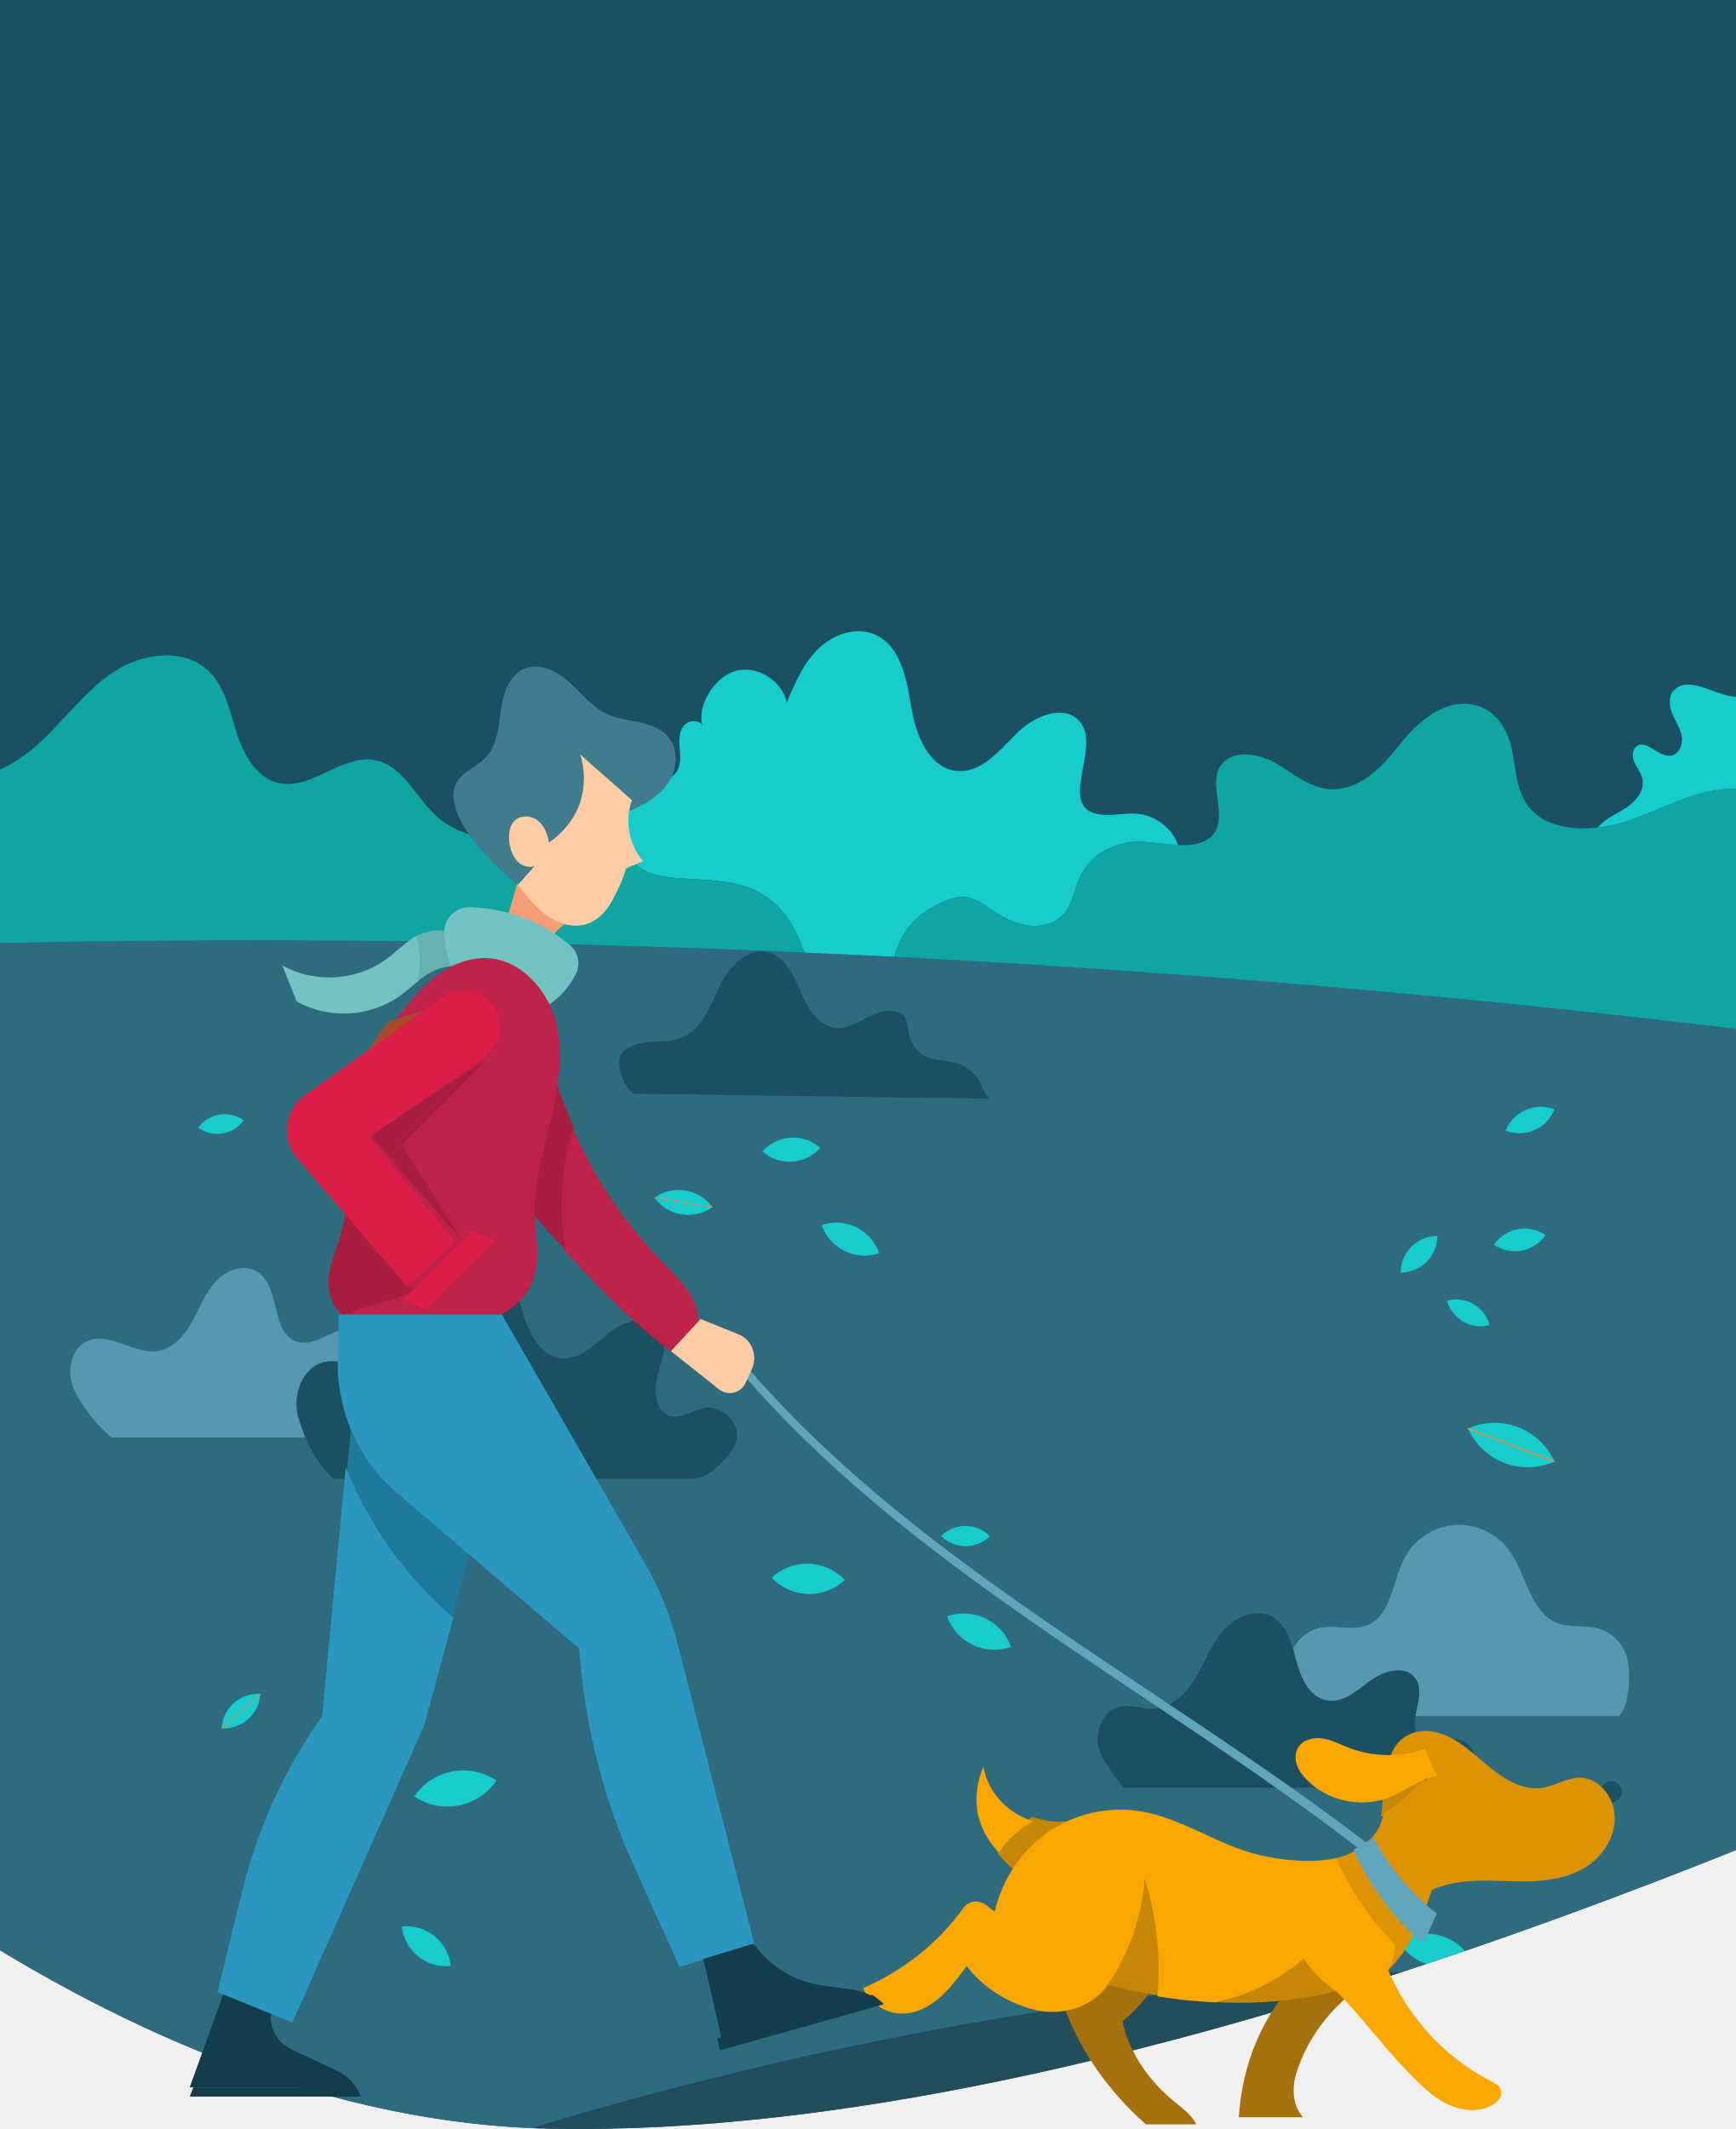
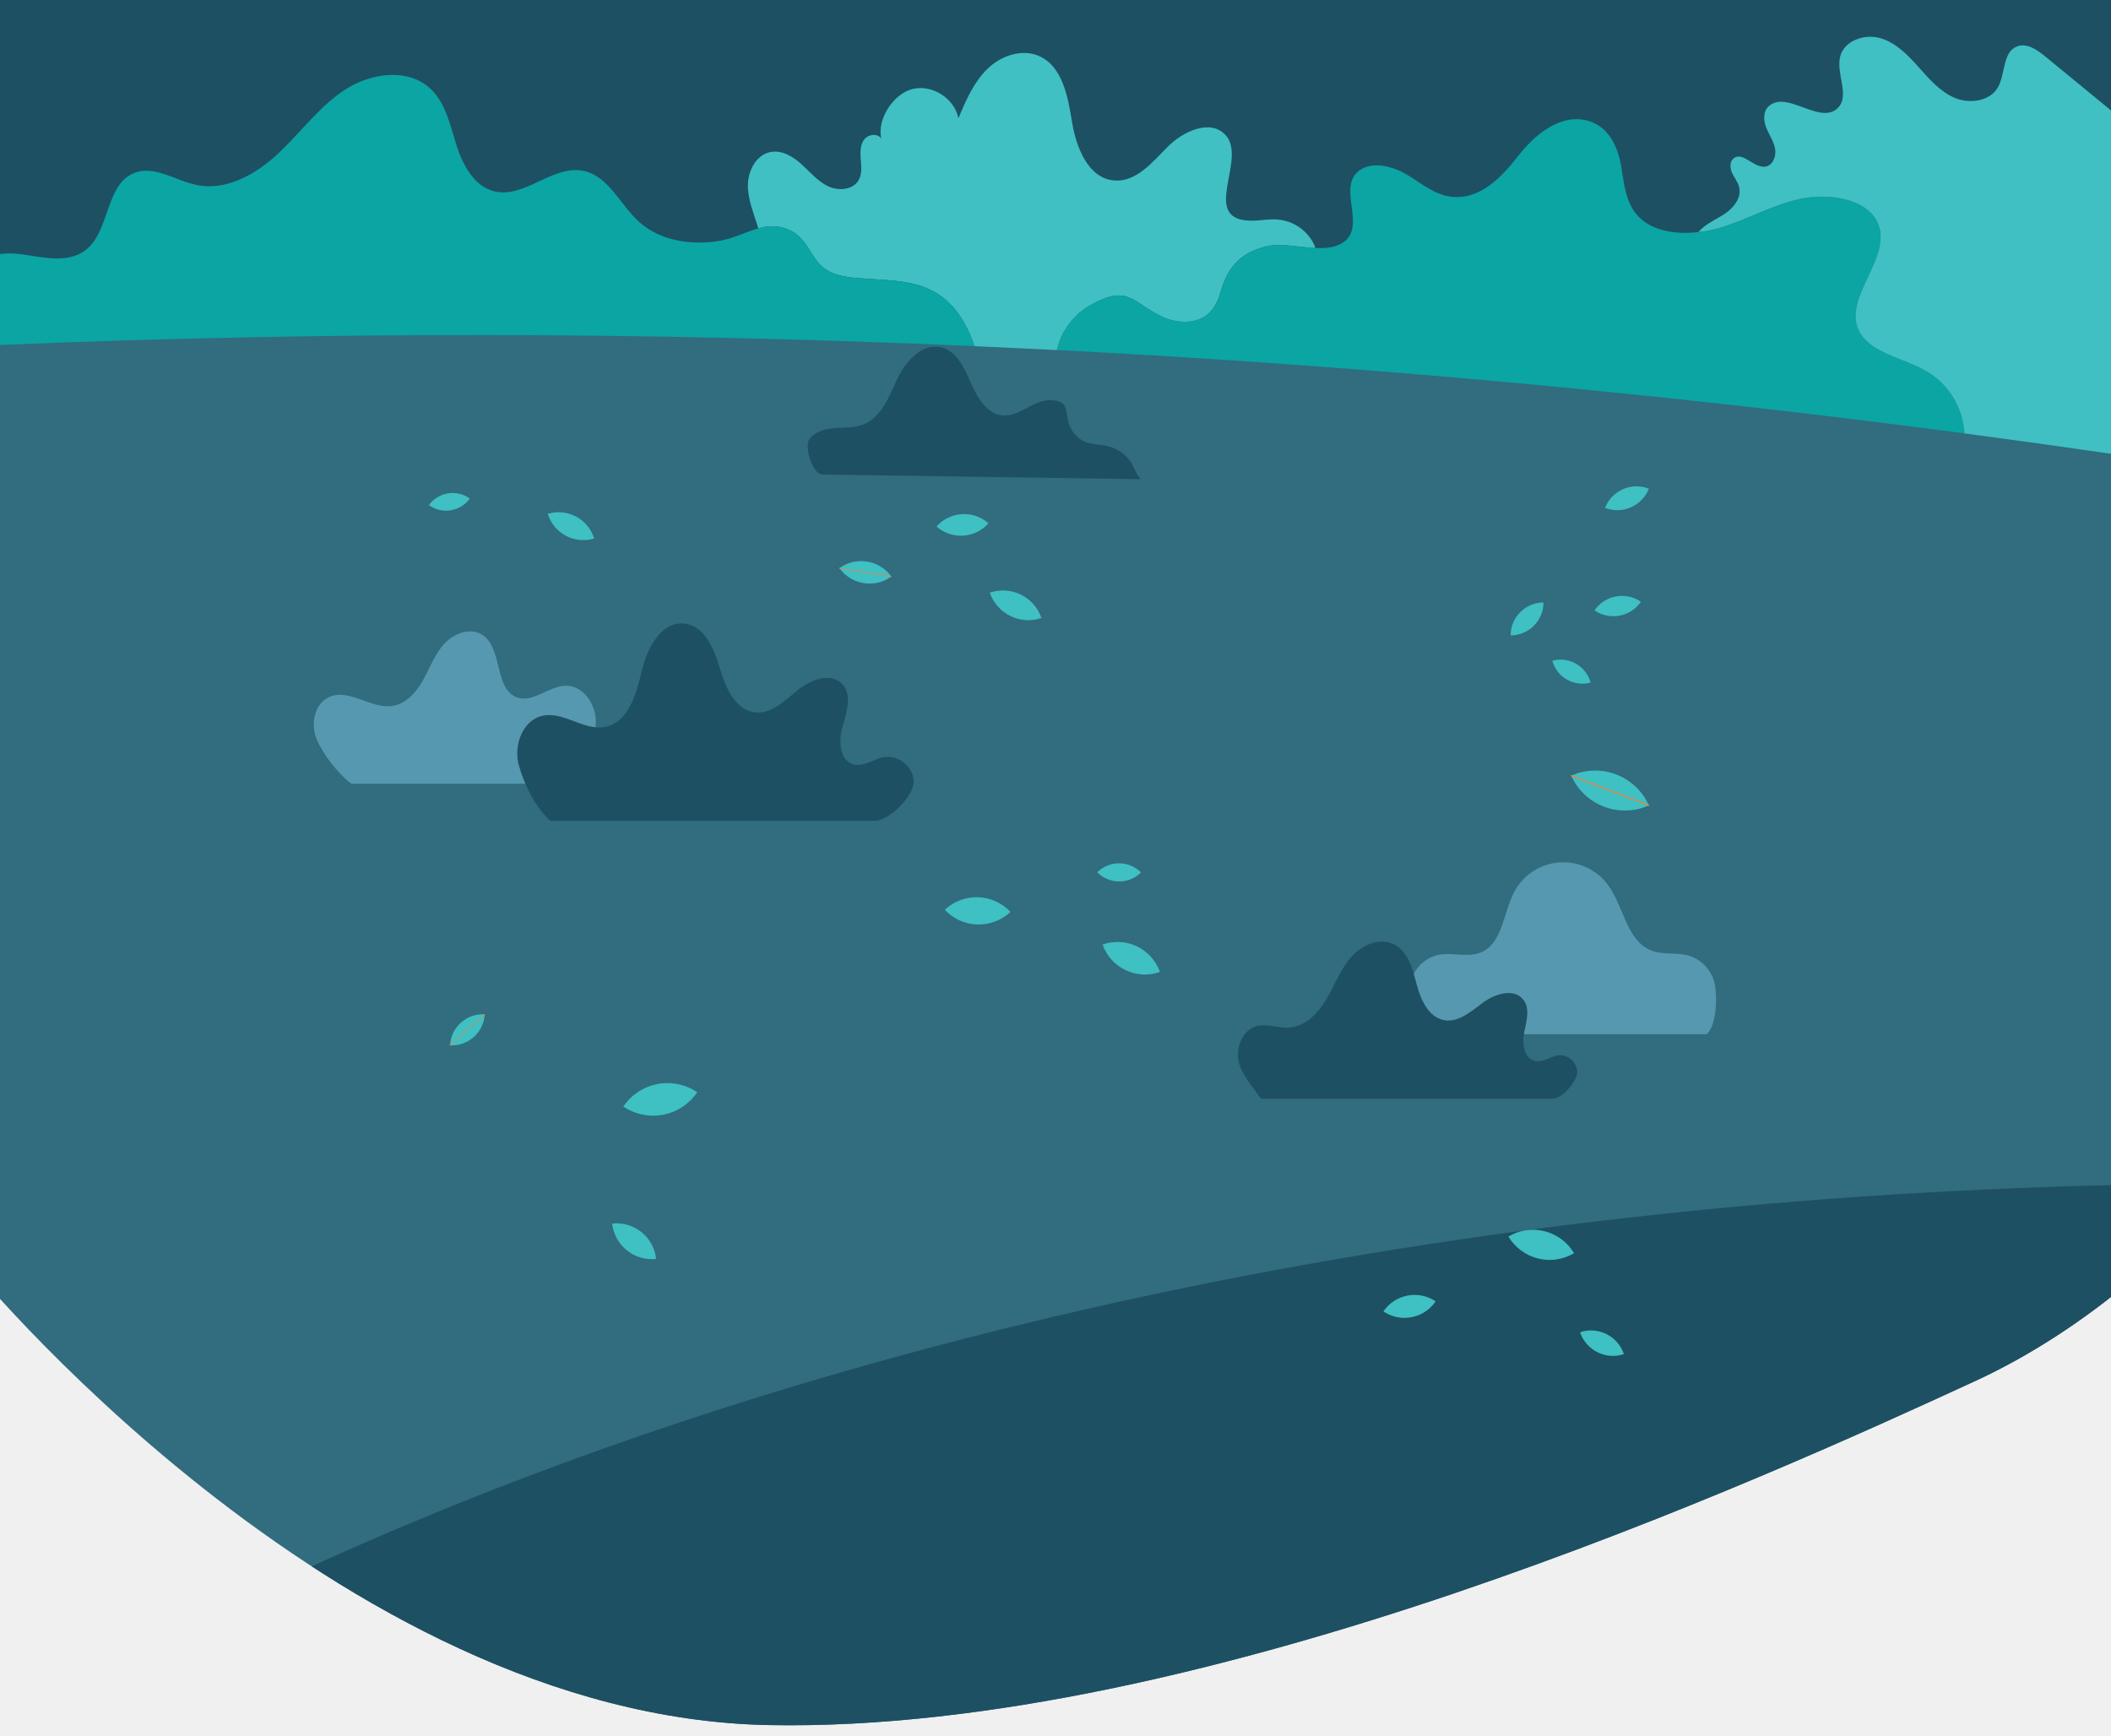
- <svg xmlns="http://www.w3.org/2000/svg" xmlns:xlink="http://www.w3.org/1999/xlink" width="375px" height="460px" viewBox="0 0 375 460" version="1.1">
+ <svg xmlns="http://www.w3.org/2000/svg" width="1000" height="822.06" viewBox="0 0 1000 822.06">
  <defs>
-     <path d="M2.067,526.265 C-2.584,516.976 2.067,477.118 2.067,393.901 C2.067,310.684 2.067,86.684 2.067,86.684 C2.067,86.684 169.508,40.93 281.136,10.742 C392.763,-19.446 544.878,17.951 600.692,73.684 C656.506,129.416 588.111,340.491 618.343,398.545 C648.576,456.6 632.297,533.231 571.832,561.097 C511.367,588.963 353.228,660.951 229.973,658.629 C106.718,656.307 2.067,526.265 2.067,526.265 Z" id="path-1" />
-     <polygon id="path-3" points="0 0.196 500 0.196 500 331.205 0 331.205" />
-     <polygon id="path-5" points="0.299 0.514 98 0.514 98 99.319 0.299 99.319" />
-     <polygon id="path-7" points="0 0.562 500 0.562 500 198 0 198" />
+     <clipPath id="a">
+       <path d="M-16.89,595.91C-24.67,580.37-267.82,430.12-267.82,291s68.27-619.91,68.27-619.91,462.64,113.3,649.3,62.83S1068.64-412.38,1162-319.19s-118.83,606.83-68.28,703.91-56.76,222.83-157.86,269.43S570.3,821.12,364.2,817.23-16.89,595.91-16.89,595.91Z" fill="none" clip-rule="evenodd" />
+     </clipPath>
+     <clipPath id="b">
+       <path d="M655.34,621.26a17.81,17.81,0,0,0,24.73-4.77,17.82,17.82,0,0,0-24.73,4.77" fill="none" clip-rule="evenodd" />
+     </clipPath>
+     <clipPath id="c">
+       <rect x="118.71" y="-283.89" width="739.41" height="950.39" fill="none" />
+     </clipPath>
+     <clipPath id="d">
+       <path d="M714.55,585.78h0a22.69,22.69,0,0,0,31.1,7.89,22.69,22.69,0,0,0-31.1-7.89" fill="none" clip-rule="evenodd" />
+     </clipPath>
+     <clipPath id="f">
+       <path d="M748.5,631.12a16.4,16.4,0,0,0,20.75,10.37,16.4,16.4,0,0,0-20.75-10.37" fill="none" clip-rule="evenodd" />
+     </clipPath>
+     <clipPath id="h">
+       <path d="M295.28,524.2h0a25.17,25.17,0,0,0,35-6.77,25.18,25.18,0,0,0-35,6.77" fill="none" clip-rule="evenodd" />
+     </clipPath>
+     <clipPath id="j">
+       <path d="M290,579.63h0a18.9,18.9,0,0,0,20.82,16.77A18.9,18.9,0,0,0,290,579.63" fill="none" clip-rule="evenodd" />
+     </clipPath>
+     <clipPath id="l">
+       <path d="M522.28,447.46h0a21.33,21.33,0,0,0,27.21,13,21.33,21.33,0,0,0-27.21-13" fill="none" clip-rule="evenodd" />
+     </clipPath>
+     <clipPath id="n">
+       <path d="M519.77,413.24h0a14.67,14.67,0,0,0,20.75.07,14.67,14.67,0,0,0-20.75-.07" fill="none" clip-rule="evenodd" />
+     </clipPath>
+     <clipPath id="p">
+       <path d="M447.55,431h0a22,22,0,0,0,31.14,1,22,22,0,0,0-31.14-1" fill="none" clip-rule="evenodd" />
+     </clipPath>
+     <clipPath id="r">
+       <path d="M397.62,269.14h0a17.65,17.65,0,0,0,24.63,4,17.65,17.65,0,0,0-24.63-4" fill="none" clip-rule="evenodd" />
+     </clipPath>
+     <clipPath id="t">
+       <path d="M422.41,273.18a.17.17,0,0,1-.19.14l-24.62-4a.16.16,0,0,1-.14-.19.17.17,0,0,1,.19-.14l24.62,4a.16.16,0,0,1,.14.2" fill="none" clip-rule="evenodd" />
+     </clipPath>
+     <clipPath id="v">
+       <path d="M443.62,249.43h0a17.43,17.43,0,0,0,24.62-1.54,17.45,17.45,0,0,0-24.62,1.54" fill="none" clip-rule="evenodd" />
+     </clipPath>
+     <clipPath id="x">
+       <path d="M468.88,280.76h0a19.29,19.29,0,0,0,24.47,12,19.29,19.29,0,0,0-24.47-12" fill="none" clip-rule="evenodd" />
+     </clipPath>
+     <clipPath id="z">
+       <path d="M715.6,301h0a15.57,15.57,0,0,0,15.57-15.57A15.57,15.57,0,0,0,715.6,301" fill="none" clip-rule="evenodd" />
+     </clipPath>
+     <clipPath id="ab">
+       <path d="M735.34,313a14.78,14.78,0,0,0,18.15,10.37A14.78,14.78,0,0,0,735.34,313" fill="none" clip-rule="evenodd" />
+     </clipPath>
+     <clipPath id="ad">
+       <path d="M755.31,289.15h0a15.83,15.83,0,0,0,22-4.08,15.83,15.83,0,0,0-22,4.08" fill="none" clip-rule="evenodd" />
+     </clipPath>
+     <clipPath id="af">
+       <path d="M760.33,240.58h0a16,16,0,0,0,20.75-9.08,16,16,0,0,0-20.75,9.08" fill="none" clip-rule="evenodd" />
+     </clipPath>
+     <clipPath id="ah">
+       <path d="M203.18,239.29h0a13.87,13.87,0,0,0,19.37-3.11,13.87,13.87,0,0,0-19.37,3.11" fill="none" clip-rule="evenodd" />
+     </clipPath>
+     <clipPath id="aj">
+       <path d="M259.47,243.42h0a17.62,17.62,0,0,0,22,11.68,17.64,17.64,0,0,0-22-11.68" fill="none" clip-rule="evenodd" />
+     </clipPath>
+     <clipPath id="al">
+       <path d="M213.17,495.22h0a15.61,15.61,0,0,0,16.45-14.72,15.61,15.61,0,0,0-16.45,14.72" fill="none" clip-rule="evenodd" />
+     </clipPath>
+     <clipPath id="an">
+       <path d="M229.73,480.4a.14.14,0,0,1,0,.21l-16.45,14.72a.15.15,0,1,1-.2-.22l16.45-14.72a.15.15,0,0,1,.21,0" fill="none" clip-rule="evenodd" />
+     </clipPath>
+     <clipPath id="ap">
+       <path d="M744.31,367.46h0a27.84,27.84,0,0,0,36.78,14.09,27.85,27.85,0,0,0-36.78-14.09" fill="none" clip-rule="evenodd" />
+     </clipPath>
+     <clipPath id="ar">
+       <path d="M781.34,381.65a.28.28,0,0,1-.35.15l-36.78-14.09a.27.27,0,0,1-.15-.35.27.27,0,0,1,.34-.15l36.78,14.09a.28.28,0,0,1,.16.35" fill="none" clip-rule="evenodd" />
+     </clipPath>
+     <clipPath id="at">
+       <path d="M267,371.28H166.42c-6.26-4.7-13.33-13.78-16.39-21s-1.08-17.16,6.13-20.18c9.48-4,19.76,5.95,29.89,4.29,6.51-1.06,11.29-6.67,14.49-12.44s5.49-12.17,9.94-17,12.06-7.79,17.72-4.39c10.25,6.15,5.65,26.24,17,29.9,7.62,2.45,14.85-5.51,22.85-5.61,9.1-.12,15.28,10.49,14.08,19.51s-9.27,20-15.16,26.94" fill="none" clip-rule="evenodd" />
+     </clipPath>
  </defs>
-   <g id="UI-Aplicativo" stroke="none" stroke-width="1" fill="none" fill-rule="evenodd">
-     <g id="Login">
-       <g id="Group-7" transform="translate(-110.6919, -198.6836)">
-         <mask id="mask-2" fill="white">
-           <use xlink:href="#path-1" />
-         </mask>
-         <use id="Stroke-1" fill="#1B5063" xlink:href="#path-1" />
-         <g id="Group-188" mask="url(#mask-2)">
-           <g transform="translate(53.69186, 330.6836)">
-             <g id="Group-18">
-               <g id="Group-3" transform="translate(0, 71)">
-                 <mask id="mask-4" fill="white">
-                   <use xlink:href="#path-3" />
-                 </mask>
-                 <g id="Clip-2" />
-                 <path d="M250.344,3.74 C243.844,3.406 237.343,3.103 230.84,2.816 C153.945,-0.58 76.903,-0.68 0,2.547 L0,47.811 L0,70.002 L0,193.054 L0,198.467 L0,331.205 C149.791,244.334 327.951,207.081 500,226.657 L500,223.277 L500,192.084 L500,175.152 L500,152.961 L500,28.319 C488.441,26.632 476.87,25.028 465.29,23.492 C393.944,14.031 322.219,7.437 250.344,3.74" id="Fill-1" fill="#2F6B7E" mask="url(#mask-4)" />
-               </g>
-               <path d="M187.443,46.548 C191.414,48.622 192.058,53.05 195.252,55.417 C198.22,57.616 202.665,57.66 206.268,57.901 C211.143,58.228 216.21,58.351 220.575,60.544 C225.858,63.197 228.939,68.131 230.84,73.816 C237.342,74.103 243.844,74.406 250.344,74.74 C251.263,70.426 254.153,66.379 258.586,63.944 C267.22,59.202 268.065,63.317 275.03,66.723 C278.176,68.262 282.465,68.625 285.361,66.78 C287.586,65.363 288.544,62.997 289.203,60.743 C290.733,55.513 293.514,51.651 300.088,50.151 C303.453,49.383 307.707,50.397 311.574,50.577 C311.357,49.953 311.099,49.373 310.803,48.877 C309.11,46.036 306,44.09 302.704,43.809 C300.508,43.622 298.309,44.131 296.106,44.08 C284.126,43.802 295.591,29.412 290.223,23.736 C286.654,19.964 280.258,22.867 276.602,26.555 C272.947,30.243 269.07,35 263.895,34.576 C257.785,34.076 254.92,26.84 253.928,20.79 C252.937,14.74 251.677,7.522 246.053,5.082 C241.928,3.292 236.95,5.099 233.753,8.261 C230.556,11.423 228.75,15.692 227.022,19.843 C226.09,15.183 220.919,11.836 216.286,12.893 C211.652,13.951 207.599,20.191 208.782,24.794 C208.052,23.322 205.651,23.602 204.676,24.924 C203.702,26.246 203.754,28.039 203.894,29.676 C204.034,31.313 204.197,33.07 203.381,34.495 C202.027,36.859 198.557,37.124 196.103,35.944 C193.648,34.764 191.864,32.575 189.847,30.744 C187.83,28.913 185.206,27.331 182.528,27.828 C179.082,28.468 177.103,32.355 177.141,35.86 C177.179,39.326 178.625,42.593 179.594,45.923 C182.087,45.233 184.625,45.076 187.443,46.548" id="Fill-4" fill="#16CDCB" />
-               <path d="M289.203,60.743 C288.544,62.997 287.586,65.363 285.361,66.78 C282.466,68.625 278.177,68.262 275.03,66.723 C268.066,63.317 267.221,59.202 258.586,63.944 C254.153,66.379 251.264,70.426 250.344,74.74 C322.22,78.438 393.944,85.031 465.29,94.493 C464.997,88.445 461.597,82.475 455.348,79.232 C450.265,76.593 443.548,75.323 440.746,70.942 C435.467,62.688 449.167,52.491 444.431,44.016 C441.557,38.874 433.155,37.514 426.509,38.933 C419.862,40.353 414.097,43.749 407.649,45.693 C405.954,46.205 404.138,46.585 402.3,46.796 C397.147,47.39 391.817,46.63 388.467,43.503 C384.942,40.213 384.718,35.432 383.981,31.084 C383.242,26.736 381.132,21.833 376.087,20.432 C369.477,18.597 363.358,23.93 359.583,28.768 C355.809,33.606 350.621,39.277 343.723,38.427 C339.673,37.928 336.638,35.248 333.336,33.25 C330.034,31.253 325.162,29.943 322.06,32.146 C316.472,36.115 323.832,45.402 318.124,49.252 C316.314,50.473 314.021,50.691 311.574,50.577 C307.707,50.397 303.453,49.383 300.088,50.151 C293.515,51.651 290.734,55.513 289.203,60.743 Z" id="Fill-8" fill="#0FA5A3" />
-               <g id="Group-12" transform="translate(402, 0)">
-                 <mask id="mask-6" fill="white">
-                   <use xlink:href="#path-5" />
-                 </mask>
-                 <g id="Clip-11" />
-                 <path d="M75.73,2.833 C72.243,4.197 73.059,9.432 71.135,12.645 C69.169,15.922 64.409,16.494 60.903,14.973 C57.397,13.451 54.827,10.414 52.282,7.561 C49.739,4.707 46.904,1.825 43.218,0.808 C39.535,-0.207 34.849,1.442 33.87,5.136 C32.773,9.264 36.318,14.556 33.2,17.474 C28.997,21.41 21.195,13.089 16.941,16.971 C15.576,18.152 15.669,20.326 16.328,22.006 C16.986,23.686 18.087,25.206 18.428,26.979 C18.77,28.75 17.951,30.974 16.169,31.27 C13.46,31.721 10.774,27.587 8.627,29.302 C7.633,30.098 7.742,31.666 8.273,32.822 C8.805,33.978 9.665,34.999 9.944,36.24 C10.479,38.603 8.741,40.907 6.755,42.3 C4.771,43.691 2.425,44.596 0.719,46.318 C0.572,46.467 0.432,46.629 0.299,46.795 C2.138,46.584 3.954,46.206 5.649,45.694 C12.097,43.748 17.863,40.352 24.509,38.934 C31.155,37.514 39.556,38.873 42.431,44.017 C47.167,52.492 33.467,62.688 38.746,70.942 C41.547,75.323 48.264,76.594 53.347,79.231 C59.596,82.475 62.998,88.445 63.291,94.493 C74.871,96.028 86.442,97.632 98.001,99.319 L98.001,17.977 C92.79,13.704 87.579,9.431 82.368,5.159 C80.46,3.595 78.025,1.935 75.73,2.833" id="Fill-10" fill="#16CDCB" mask="url(#mask-6)" />
-               </g>
-               <path d="M230.84,73.816 C228.939,68.131 225.858,63.197 220.575,60.544 C216.21,58.351 211.143,58.228 206.268,57.901 C202.665,57.66 198.22,57.616 195.252,55.417 C192.058,53.05 191.414,48.622 187.443,46.548 C184.625,45.076 182.087,45.233 179.594,45.923 C176.719,46.719 173.903,48.228 170.788,48.803 C163.978,50.062 156.371,48.965 151.265,44.287 C146.801,40.196 144.065,33.444 138.126,32.262 C130.967,30.838 124.337,38.8 117.22,37.179 C112.356,36.071 109.598,30.956 108.102,26.197 C106.606,21.439 105.554,16.179 101.886,12.797 C96.569,7.896 87.817,9.127 81.75,13.064 C75.683,17.002 71.337,23.033 66.084,28.004 C60.83,32.975 53.769,37.09 46.678,35.662 C41.62,34.643 36.6,30.901 31.801,32.797 C24.841,35.548 26.118,46.813 20.068,51.219 C15.849,54.292 10.037,52.746 4.867,52.03 C3.319,51.816 1.632,51.798 0,52.008 L0,73.547 C76.903,70.32 153.944,70.42 230.84,73.816" id="Fill-13" fill="#0FA5A3" />
-               <g id="Group-17" transform="translate(0, 292)">
-                 <mask id="mask-8" fill="white">
-                   <use xlink:href="#path-7" />
-                 </mask>
-                 <g id="Clip-16" />
-                 <path d="M0,110.205 L0,198 L500,198 L500,5.657 C327.951,-13.919 149.791,23.334 0,110.205" id="Fill-15" fill="#224E5C" mask="url(#mask-8)" />
-               </g>
-             </g>
-             <g id="Group-187" transform="translate(8, 73)">
-               <path d="M321.159,232.371 C325.29,235.166 330.903,234.083 333.698,229.952 C329.567,227.157 323.954,228.24 321.159,232.371" id="Fill-37" fill="#16CDCB" />
-               <path d="M351.187,214.378 L351.187,214.378 C354.438,219.838 361.5,221.627 366.961,218.375 C363.707,212.915 356.646,211.126 351.187,214.378" id="Fill-41" fill="#16CDCB" />
-               <path d="M368.404,237.369 C369.857,241.728 374.569,244.084 378.928,242.631 C377.475,238.271 372.763,235.916 368.404,237.369" id="Fill-45" fill="#16CDCB" />
-               <path d="M138.55,183.144 L138.55,183.144 C144.394,187.094 152.334,185.559 156.283,179.714 C150.439,175.764 142.5,177.299 138.55,183.144" id="Fill-49" fill="#16CDCB" />
-               <path d="M135.847,211.255 L135.847,211.255 C136.413,216.521 141.141,220.329 146.407,219.763 C145.84,214.497 141.112,210.689 135.847,211.255" id="Fill-53" fill="#16CDCB" />
-               <path d="M253.674,144.224 L253.674,144.224 C255.659,149.859 261.837,152.818 267.473,150.832 C265.487,145.197 259.31,142.238 253.674,144.224" id="Fill-101" fill="#16CDCB" />
-               <path d="M252.403,126.869 L252.403,126.869 C255.299,129.786 260.01,129.803 262.927,126.908 C260.032,123.991 255.32,123.973 252.403,126.869" id="Fill-105" fill="#16CDCB" />
-               <path d="M215.776,135.889 L215.776,135.889 C220.004,140.383 227.074,140.599 231.569,136.371 C227.341,131.877 220.271,131.661 215.776,135.889" id="Fill-109" fill="#16CDCB" />
-               <path d="M190.455,53.788 L190.455,53.788 C193.341,57.799 198.933,58.709 202.943,55.823 C200.056,51.812 194.465,50.901 190.455,53.788" id="Fill-113" fill="#16CDCB" />
-               <path d="M203.027,55.836 C203.019,55.882 202.975,55.914 202.929,55.906 L190.441,53.872 C190.394,53.864 190.363,53.82 190.37,53.773 C190.378,53.727 190.422,53.695 190.468,53.703 L202.956,55.738 C203.003,55.745 203.034,55.789 203.027,55.836" id="Fill-115" fill="#FF7F35" />
-               <path d="M213.78,43.795 L213.78,43.795 C217.445,47.028 223.037,46.678 226.27,43.012 C222.605,39.779 217.013,40.129 213.78,43.795" id="Fill-117" fill="#16CDCB" />
-               <path d="M226.593,59.683 L226.593,59.683 C228.334,64.795 233.889,67.527 239.001,65.787 C237.26,60.675 231.705,57.942 226.593,59.683" id="Fill-121" fill="#16CDCB" />
-               <path d="M351.72,69.947 L351.72,69.947 C356.079,69.947 359.614,66.413 359.614,62.053 C355.254,62.053 351.72,65.588 351.72,69.947" id="Fill-125" fill="#16CDCB" />
-               <path d="M361.728,76.036 C362.818,80.032 366.942,82.388 370.938,81.298 C369.848,77.302 365.724,74.946 361.728,76.036" id="Fill-129" fill="#16CDCB" />
-               <path d="M371.856,63.938 L371.856,63.938 C375.511,66.45 380.51,65.522 383.021,61.867 C379.366,59.355 374.368,60.283 371.856,63.938" id="Fill-133" fill="#16CDCB" />
-               <path d="M374.404,39.302 L374.404,39.302 C378.582,40.937 383.294,38.875 384.928,34.698 C380.751,33.063 376.039,35.124 374.404,39.302" id="Fill-137" fill="#16CDCB" />
-               <path d="M91.839,38.65 L91.839,38.65 C94.988,40.927 99.387,40.221 101.664,37.072 C98.515,34.795 94.116,35.501 91.839,38.65" id="Fill-145" fill="#16CDCB" />
-               <path d="M120.388,40.746 L120.388,40.746 C121.84,45.469 126.845,48.122 131.568,46.67 C130.117,41.947 125.112,39.295 120.388,40.746" id="Fill-149" fill="#16CDCB" />
-               <path d="M96.906,168.448 L96.906,168.448 C101.272,168.691 105.009,165.349 105.252,160.983 C100.885,160.74 97.149,164.082 96.906,168.448" id="Fill-169" fill="#16CDCB" />
-               <path d="M105.308,160.933 C105.336,160.964 105.333,161.012 105.302,161.039 L96.956,168.505 C96.926,168.534 96.878,168.531 96.85,168.499 C96.822,168.468 96.825,168.42 96.856,168.393 L105.201,160.927 C105.232,160.899 105.28,160.902 105.308,160.933" id="Fill-171" fill="#FF7F35" />
-               <path d="M366.277,103.652 L366.277,103.652 C369.455,110.777 377.807,113.978 384.932,110.8 C381.755,103.674 373.402,100.475 366.277,103.652" id="Fill-173" fill="#16CDCB" />
-               <path d="M385.059,110.848 C385.032,110.918 384.955,110.952 384.884,110.926 L366.23,103.778 C366.161,103.751 366.125,103.674 366.152,103.604 C366.179,103.535 366.256,103.5 366.327,103.526 L384.981,110.674 C385.05,110.701 385.085,110.779 385.059,110.848" id="Fill-175" fill="#FF7F35" />
-               <path d="M398.847,165.77 L333.02,165.77 C329.231,164.952 327.454,158.829 327.495,154.952 C327.536,151.076 330.569,147.438 334.375,146.7 C337.717,146.052 341.345,147.416 344.501,146.142 C349.845,143.983 349.886,136.55 352.615,131.475 C354.714,127.567 358.877,124.849 363.299,124.498 C367.72,124.145 372.261,126.171 374.951,129.697 C378.963,134.953 379.529,143.494 385.746,145.744 C388.455,146.724 391.504,146.094 394.288,146.828 C397.392,147.648 399.949,150.268 400.692,153.391 C401.435,156.512 401.248,163.642 398.847,165.77" id="Fill-177" fill="#5698AF" />
-               <path d="M361.894,181.26 L291.717,181.26 C289.886,178.557 286.692,175.032 286.281,171.794 C285.869,168.557 287.436,164.815 290.563,163.879 C293.089,163.124 295.781,164.343 298.413,164.193 C302.302,163.97 305.403,160.82 307.399,157.473 C309.396,154.128 310.737,150.354 313.272,147.395 C315.807,144.436 320.13,142.452 323.632,144.16 C327.074,145.84 328.165,150.104 329.142,153.806 C330.12,157.509 331.995,161.732 335.765,162.4 C339.266,163.02 342.311,160.223 345.177,158.12 C348.043,156.016 352.573,154.675 354.764,157.475 C356.449,159.627 355.511,162.707 354.966,165.385 C354.421,168.063 354.98,171.693 357.662,172.218 C359.616,172.601 361.414,170.985 363.398,170.827 C365.602,170.654 367.732,172.641 367.709,174.852 C367.688,177.063 364.105,181.26 361.894,181.26" id="Fill-179" fill="#1B5063" />
-               <path d="M124.207,105.589 L73.198,105.589 C70.025,103.208 66.436,98.599 64.886,94.949 C63.336,91.298 64.338,86.246 67.996,84.715 C72.8,82.705 78.013,87.734 83.153,86.893 C86.454,86.354 88.882,83.507 90.502,80.581 C92.124,77.655 93.287,74.412 95.541,71.942 C97.797,69.471 101.659,67.991 104.528,69.712 C109.728,72.83 107.397,83.022 113.169,84.879 C117.031,86.121 120.701,82.084 124.755,82.032 C129.373,81.973 132.507,87.351 131.898,91.927 C131.288,96.505 127.198,102.07 124.207,105.589" id="Fill-181" fill="#5698AF" />
-               <path d="M199,114.5 L121,114.5 C117.375,111.12 114.784,105.941 113.444,101.169 C112.104,96.398 114.362,90.253 119.215,89.245 C124.244,88.201 129.121,92.909 134.166,91.946 C139.711,90.887 141.666,84.14 142.942,78.64 C144.218,73.141 147.583,66.522 153.197,67.116 C158.02,67.626 160.358,73.146 161.724,77.799 C163.088,82.452 165.44,87.97 170.265,88.464 C174.201,88.867 177.402,85.604 180.465,83.097 C183.527,80.591 188.396,78.774 191.125,81.641 C193.578,84.22 192.25,88.375 191.237,91.788 C190.224,95.2 190.43,100.032 193.868,100.953 C196.346,101.616 198.713,99.626 201.246,99.216 C204.643,98.666 208.182,101.561 208.316,105 C208.451,108.438 202.441,114.5 199,114.5" id="Fill-183" fill="#1B5063" />
-               <path d="M262.839,32.421 C237.338,32.048 211.836,31.674 186.334,31.301 C184.04,31.268 181.89,24.551 183.283,22.729 C184.675,20.906 187.146,20.309 189.434,20.144 C191.722,19.98 194.094,20.112 196.226,19.264 C200.543,17.547 202.368,12.594 204.36,8.397 C206.354,4.2 210.152,-0.25 214.701,0.696 C218.524,1.491 220.489,5.625 222.022,9.215 C223.554,12.806 225.92,16.858 229.815,17.115 C233.679,17.369 236.828,13.63 240.697,13.449 C241.853,13.395 243.768,13.591 244.46,14.615 C245.235,15.762 245.144,18.126 245.738,19.487 C246.413,21.031 247.493,22.457 248.993,23.223 C250.823,24.157 253.002,24.004 254.999,24.488 C256.821,24.931 258.482,25.955 259.746,27.333 C261.167,28.879 261.484,30.931 262.839,32.421" id="Fill-185" fill="#1B5063" />
-             </g>
-           </g>
-         </g>
-         <g id="Group-74" transform="translate(306.6919, 500.1836) scale(-1, 1) translate(-306.6919, -500.1836) translate(151.6919, 342.6836)">
-           <path d="M54.926,254.727 C100.813,219.472 153.929,193.458 190.719,150 L192,151.103 C155.153,194.628 103.242,220.135 57.21,255.5 C56.823,255.076 56.061,254.818 54.926,254.727 Z" id="Fill-4" fill="#61A5BD" />
-           <g id="Group-6" transform="translate(0, 230)">
-             <g id="Group-5" transform="translate(0.5, 0)">
-               <path d="M127.364,18.545 C124.874,19.483 122.176,19.819 119.551,19.463 C122.929,23.096 126.73,27.276 130.105,30.909 C131.915,29.704 133.502,28.162 134.879,26.441 C133.031,23.219 130.433,20.48 127.364,18.545" id="Fill-6" fill="#C68606" />
-               <path d="M137.966,7.727 C137.316,11.547 134.963,15.108 131.549,17.433 C130.234,18.327 128.763,19.033 127.215,19.536 C130.256,21.187 132.829,23.523 134.662,26.273 C136.353,24.449 137.708,22.371 138.537,20.112 C140.035,16.025 139.667,11.744 137.966,7.727" id="Fill-8" fill="#FAA700" />
-               <path d="M68.908,52.545 C77.592,60.638 82.094,72.08 82.766,83.455 L68.87,83.455 C71.216,80.981 71.321,77.026 70.327,73.871 C68.035,66.606 63.193,60.043 56.71,55.409 C60.193,53.634 64.936,52.771 68.908,52.545" id="Fill-10" fill="#A4710B" />
-               <path d="M100.415,54.122 C102.419,57.407 104.974,60.333 107.93,62.731 C106.492,69.415 102.247,75.484 97.081,79.786 C95.198,81.355 93.056,82.775 91.963,85 L102.838,85 C110.993,77.843 117.651,68.479 121.084,58.021 C115.875,52.514 107.258,51.058 100.415,54.122" id="Fill-12" fill="#A4710B" />
-               <path d="M4.598,13.136 C4.598,14.414 3.568,15.455 2.299,15.455 C1.03,15.455 0,14.414 0,13.136 C0,11.857 1.03,10.818 2.299,10.818 C3.568,10.818 4.598,11.857 4.598,13.136" id="Fill-14" fill="#1B5063" />
-               <path d="M99.917,57.182 C103.999,56.532 108.019,55.703 111.888,54.625 C106.785,47.668 103.68,39.364 102.925,30.909 C100.113,39.408 99.058,48.324 99.917,57.182" id="Fill-16" fill="#C68606" />
-               <path d="M61.308,56.082 C69.62,58.241 78.523,59.054 87.364,58.61 C80.447,56.871 73.866,53.169 68.462,47.909 C66.744,51.158 64.059,53.997 61.308,56.082" id="Fill-18" fill="#C68606" />
-               <path d="M49.819,17.384 C50.549,17.839 51.335,18.186 52.112,18.545 C51.525,15.572 51.629,12.309 51.317,9.273 L41.383,10.671 C45.316,12.932 46.811,15.512 49.819,17.384" id="Fill-20" fill="#C68606" />
-               <path d="M62.841,27.736 C58.705,26.883 55.065,24.987 52.861,21.51 C52.101,20.31 51.67,18.954 51.398,17.525 C50.723,17.199 50.046,16.887 49.415,16.474 C46.813,14.776 45.52,12.432 42.118,10.381 L50.708,9.115 C50.413,6.111 49.677,3.362 47.201,1.507 C45.261,0.053 42.749,-0.286 40.425,0.222 C35.345,1.33 31.845,5.258 27.886,8.374 C24.784,10.818 21.036,12.861 17.208,12.288 C14.383,11.859 11.797,10.036 8.946,10.093 C5.039,10.164 1.791,14.097 1.549,18.229 C1.313,22.361 3.617,26.34 6.812,28.725 C10.006,31.11 13.965,32.091 17.865,32.381 C21.762,32.672 25.677,32.333 29.582,32.338 C33.492,32.346 37.479,32.721 41.069,34.356 C43.055,40.745 46.449,48.683 51.655,52.545 C50.667,50.867 50.208,48.819 50.182,46.838 C55.375,41.563 59.734,34.739 62.841,27.736" id="Fill-22" fill="#DC9403" />
-               <path d="M142.375,38.33 C141.221,36.715 139,36.379 137.434,37.576 C136.782,38.073 136.138,38.565 135.518,39.03 C133.959,32.095 129.744,25.82 123.971,21.842 C118.197,17.862 110.927,16.223 104.052,17.346 C95.002,18.826 87.178,24.76 78.238,26.827 C73.263,27.979 67.112,28.577 61.778,27.514 C58.647,34.328 54.254,40.968 49.024,46.1 C49.047,48.027 49.51,50.02 50.505,51.654 C46.146,61.967 38.144,70.626 28.319,75.653 C27.429,76.107 26.436,76.633 26.139,77.601 C25.736,78.922 26.871,80.225 28.065,80.878 C31.134,82.549 34.987,82.036 38.087,80.434 C41.19,78.83 43.7,76.269 46.154,73.75 C51.485,68.279 56.165,61.874 61.496,56.406 C64.265,54.556 66.967,52.037 68.697,49.153 C74.134,53.821 80.761,57.106 87.721,58.647 C91.977,58.46 96.218,58.037 100.37,57.326 C99.599,48.791 100.546,40.198 103.069,32.01 C103.747,40.156 106.534,48.159 111.113,54.862 C114.425,59.773 121.034,61.623 126.724,60.291 C132.412,58.959 138.021,55.502 141.594,50.784 C144.381,54.611 147.269,58.536 151.817,60.352 C154.296,61.343 157.151,61.341 159.537,60.135 C161.497,59.147 163.023,57.595 164,55.576 C155.486,51.894 147.815,45.958 142.375,38.33" id="Fill-24" fill="#FAA700" />
-               <path d="M42.425,3.848 C47.755,5.746 53.781,5.657 59.053,3.604 C60.911,2.88 62.705,1.912 64.681,1.619 C66.652,1.326 68.936,1.889 69.96,3.591 C70.614,4.679 70.64,6.062 70.245,7.267 C69.85,8.47 69.069,9.517 68.194,10.437 C63.806,15.048 56.55,16.706 50.573,14.464 C46.888,13.081 43.716,10.381 39.85,9.634 C40.831,8.001 41.978,5.703 42.425,3.848" id="Fill-28" fill="#FAA700" />
-             </g>
-             <path d="M43.42,46 C49.576,40.73 54.926,33.775 58.5,25.724 C57.127,24.819 55.575,23.908 54.202,23 C50.677,29.592 45.967,35.242 40.5,39.445 C41.356,41.503 42.565,43.942 43.42,46" id="Fill-26" fill="#61A5BD" />
-           </g>
-           <path d="M302.425,286 L292.177,289.833 C293.262,293.376 291.511,297.143 288.015,298.791 L278.075,303.477 C276.38,304.277 274.983,305.507 274,307 L310,307 L302.425,286 Z" id="Fill-30" fill="#133D4C" />
-           <path d="M274.049,307 C273.612,307.622 273.25,308.289 273,309 L310,309 L309.228,307 L274.049,307 Z" id="Fill-32" fill="#133D4C" />
-           <path d="M276,173.78 L274.441,157 L246,178.103 L253.421,206 C263.309,197.396 271.137,186.226 276,173.78" id="Fill-34" fill="#1E799A" />
-           <path d="M276.281,173 C271.267,185.562 263.195,196.837 253,205.522 L259.314,228.757 L287.802,293 L304,286.432 L298.762,265.009 C295.395,251.246 289.496,238.265 281.377,226.758 L276.281,173 Z" id="Fill-36" fill="#2997BF" />
-           <path d="M224,53.123 C229.323,54.557 233.66,59.376 234.682,65 C237.338,63.665 240.345,61.495 243,60.16 L239.265,47 L224,53.123 Z" id="Fill-38" fill="#F49E76" />
-           <path d="M216.874,31.912 C213.293,30.639 209.652,29.011 207.244,26.032 C204.833,23.054 204.066,18.384 206.441,15.377 C207.972,13.44 210.442,12.556 212.831,12.042 C215.222,11.53 217.705,11.283 219.92,10.236 C223.134,8.714 225.377,5.71 228.033,3.325 C230.693,0.941 234.447,-0.923 237.71,0.488 C239.915,1.442 241.336,3.701 242.043,6.029 C242.752,8.357 242.879,10.819 243.289,13.22 C243.697,15.621 244.451,18.074 246.139,19.804 C247.997,21.705 250.838,22.578 252.206,24.868 C253.892,27.689 252.611,31.348 250.983,34.204 C248.27,38.959 243.572,43.638 239.295,47 L216.874,31.912 Z" id="Fill-40" fill="#417B8E" />
-           <path d="M214.43,28.912 C216.04,33.302 215.06,38.603 212,42.053 C213.234,42.571 214.466,43.09 215.698,43.608 C216.323,46.044 217.498,48.324 218.664,50.531 C219.83,52.739 221.599,54.701 223.877,55.541 C226.756,56.605 230.033,55.712 232.591,53.968 C235.149,52.222 237.125,49.712 239.058,47.245 C238.048,45.96 236.515,44.401 235.506,43.117 C236.743,43.591 238.219,43.091 239.158,42.121 C240.098,41.155 240.594,39.805 240.848,38.454 C241.195,36.593 241.014,34.404 239.616,33.195 C238.27,32.033 236.156,32.229 234.761,33.326 C233.369,34.423 232.622,36.229 232.367,38.032 C229.444,36.114 226.871,33 225.708,29.607 C224.547,26.216 224.511,22.415 225.606,19 C222.148,22.164 217.888,25.744 214.43,28.912" id="Fill-42" fill="#FFCDA5" />
-           <path d="M267.707,63.374 C265.583,61.849 263.744,59.928 261.547,58.516 C261.262,58.334 260.968,58.162 260.669,58 C259.868,61.196 259.782,64.573 260.433,67.809 C261.82,68.929 263.139,70.146 264.587,71.185 C271,75.789 280.028,76.273 286.88,72.381 L290,64.57 C283.146,68.465 274.118,67.979 267.707,63.374" id="Fill-44" fill="#73C3C2" />
-           <path d="M261,58.238 C258.897,57.153 256.449,56.591 254.233,57.347 L251,65.122 C253.543,64.254 256.398,65.122 258.676,66.527 C259.402,66.974 260.086,67.48 260.756,68 C260.081,64.78 260.17,61.42 261,58.238" id="Fill-46" fill="#66B2B1" />
-           <path d="M232.231,73 C229.812,71.335 227.68,68.91 226.451,66.206 C225.516,64.152 226.067,61.712 227.807,60.23 C233.699,55.217 241.434,52.26 249.269,52.003 C252.424,51.898 254.992,54.304 255,57.36 C255.008,60.874 253.754,64.361 253.754,64.361 C245.931,62.99 236.895,66.764 232.231,73" id="Fill-48" fill="#73C3C2" />
-           <path d="M227.538,99 C222.933,109.928 216.332,119.977 208.12,128.418 C206.287,130.3 204.37,132.115 202.822,134.248 C201.274,136.38 200.098,138.889 200,141.54 L206.107,148 C212.018,143.396 217.672,138.165 222.859,132.726 C224.996,130.483 227.134,128.22 229.215,125.907 C230.666,116.963 230.105,107.679 227.538,99" id="Fill-50" fill="#BE2248" />
-           <path d="M231.646,87 C230.417,91.228 228.853,95.369 227,99.392 C229.775,107.974 230.382,117.157 228.813,126 C233.917,120.804 238.651,115.318 242,109.03 C239.13,101.486 235.777,94.018 231.646,87" id="Fill-52" fill="#A91D3F" />
-           <path d="M199.6,141 L191.382,144.3 C188.515,145.451 187.194,148.916 188.513,151.82 L189.829,154.719 C190.87,157.005 193.651,157.717 195.582,156.191 L206,147.948 L199.6,141 Z" id="Fill-54" fill="#FFCDA5" />
-           <path d="M242.539,140 L211.637,193.728 C208.504,199.175 206.124,205.035 204.562,211.142 L188,275.899 L204.127,281 L213.987,259.196 C220.02,245.861 223.868,231.616 225.379,217.021 L225.886,212.14 L265.212,178.567 C273.509,171.484 278.207,160.967 277.993,149.96 L277.797,140 L242.539,140 Z" id="Fill-56" fill="#2997BF" />
-           <path d="M199,279.242 L188.262,276 L186.315,278.142 C182.949,281.848 178.331,284.271 173.287,284.976 L166.622,285.904 C164.955,286.139 163.397,286.752 162,287.622 L194.917,297 L199,279.242 Z" id="Fill-58" fill="#133D4C" />
-           <path d="M162.552,287 C161.617,287.575 160.74,288.241 160,289.055 L195.393,299 L196,296.398 L162.552,287 Z" id="Fill-60" fill="#133D4C" />
-           <path d="M277.471,117.1 C276.544,111.201 276.531,105.125 275.829,99.173 C275.272,94.447 273.388,89.395 270.919,84.748 L255.006,73.549 L266.28,77.402 C265.951,76.957 265.626,76.498 265.295,76.078 C262.769,72.887 260.212,69.668 257.017,67.153 C253.823,64.639 249.881,62.86 245.82,63.009 C238.677,63.27 232.858,69.557 230.962,76.455 C229.064,83.354 230.288,90.703 231.93,97.668 C233.573,104.632 235.641,111.625 235.409,118.777 C235.273,122.998 234.343,127.301 235.422,131.382 C236.421,135.15 239.191,138.411 242.747,140 L278,140 L262.078,134.854 L277.471,117.1 Z" id="Fill-62" fill="#BE2248" />
-           <path d="M279.953,131.952 C279.688,129.071 278.467,126.366 277.612,123.596 C277.042,121.757 276.634,119.888 276.325,118 L261,135.056 L276.854,140 C279.393,138.469 280.218,134.834 279.953,131.952" id="Fill-64" fill="#A91D3F" />
-           <path d="M272,84 C270.504,81.411 268.812,78.972 267.046,76.784 L255,73 L272,84 Z" id="Fill-66" fill="#A54B28" />
-           <polygon id="Fill-68" fill="#DC1D48" points="244 124.065 258.917 139 264 136.935 249.083 122" />
-           <polygon id="Fill-70" fill="#A91D3F" points="246 85 271 101.301 251.172 124 264.242 103.28" />
-           <path d="M271.192,101.738 C264.133,96.693 254.571,90.201 246.401,84.513 C242.771,81.986 241.909,76.926 244.485,73.302 C246.997,69.769 251.84,68.944 255.353,71.447 L285.145,92.69 C289.543,95.827 290.303,102.133 286.778,106.253 L263.033,134 L252.573,124.449 L271.192,101.738 Z" id="Fill-72" fill="#DC1D48" />
-         </g>
-       </g>
-     </g>
+   <g clip-path="url(#a)">
+     <rect x="-1.03" y="-1.73" width="1002.06" height="280.81" fill="#1d5063" />
+     <rect y="149.66" width="1002.06" height="672.39" fill="#316c7f" />
+     <path d="M0,822.06S346.5,576.89,1000,561.44l2.06,260.62Z" fill="#1d5063" />
+     <path d="M374.89,109.43c7.94,4.15,9.23,13,15.61,17.74,5.94,4.4,14.83,4.49,22,5,9.75.65,19.88.9,28.61,5.29,10.57,5.3,16.73,15.17,20.53,26.54q19.5.85,39,1.85a32.72,32.72,0,0,1,16.48-21.59c17.27-9.49,19-1.26,32.89,5.55,6.29,3.08,14.87,3.81,20.66.12,4.45-2.84,6.37-7.57,7.69-12.08,3.06-10.46,8.62-18.18,21.77-21.18,6.73-1.54,15.23.49,23,.85a19.06,19.06,0,0,0-1.54-3.4A21.29,21.29,0,0,0,605.41,104c-4.39-.38-8.79.64-13.2.54-24-.56-1-29.34-11.76-40.69-7.14-7.54-19.93-1.74-27.25,5.64s-15.06,16.89-25.41,16c-12.22-1-17.95-15.47-19.93-27.57s-4.51-26.54-15.75-31.42c-8.25-3.58-18.21,0-24.6,6.36S457.5,47.72,454,56c-1.86-9.32-12.2-16-21.47-13.9s-17.37,14.6-15,23.81c-1.46-3-6.26-2.39-8.21.26s-1.84,6.23-1.56,9.5.6,6.79-1,9.64c-2.71,4.73-9.65,5.26-14.55,2.9s-8.48-6.74-12.52-10.4S370.41,71,365.06,72c-6.9,1.28-10.85,9.06-10.78,16.07s3,13.46,4.91,20.12c5-1.38,10.06-1.69,15.7,1.25" fill="#40c0c3" fill-rule="evenodd" />
+     <path d="M578.41,137.82c-1.32,4.51-3.24,9.24-7.69,12.08-5.79,3.69-14.37,3-20.66-.12-13.93-6.81-15.62-15-32.89-5.55a32.69,32.69,0,0,0-16.48,21.59q215.63,11.09,429.89,39.5a36.34,36.34,0,0,0-19.89-30.52c-10.16-5.28-23.6-7.82-29.2-16.58-10.56-16.51,16.84-36.9,7.37-53.85-5.75-10.28-22.55-13-35.84-10.17s-24.83,9.64-37.72,13.52a61,61,0,0,1-10.7,2.21c-10.31,1.19-21-.33-27.67-6.59-7-6.58-7.5-16.14-9-24.83S762.26,60,752.17,57.2c-13.22-3.67-25.46,7-33,16.67s-17.92,21-31.72,19.32c-8.1-1-14.17-6.36-20.77-10.35s-16.35-6.62-22.55-2.21c-11.18,7.94,3.54,26.51-7.87,34.21-3.62,2.44-8.21,2.88-13.1,2.65-7.74-.36-16.25-2.39-23-.85C587,119.64,581.47,127.36,578.41,137.82Z" fill="#0ba5a3" fill-rule="evenodd" />
+     <path d="M955.46,22c-7,2.73-5.34,13.2-9.19,19.63s-13.45,7.7-20.47,4.65-12.15-9.12-17.24-14.82S897.81,20,890.44,18s-16.74,1.27-18.7,8.66c-2.19,8.25,4.89,18.84-1.34,24.67-8.41,7.88-24-8.76-32.52-1-2.73,2.36-2.54,6.71-1.22,10.07s3.51,6.4,4.2,9.94-1,8-4.52,8.59c-5.42.9-10.79-7.37-15.09-3.94-2,1.59-1.77,4.73-.71,7s2.79,4.36,3.35,6.84c1.07,4.72-2.41,9.33-6.38,12.12s-8.66,4.59-12.07,8a9.62,9.62,0,0,0-.84,1,61,61,0,0,0,10.7-2.21C828.19,103.83,839.72,97,853,94.2s30.09-.12,35.84,10.17c9.47,16.95-17.93,37.34-7.37,53.85,5.6,8.76,19,11.3,29.2,16.58a36.34,36.34,0,0,1,19.89,30.52q34.74,4.6,69.42,9.65V52.29L968.73,26.65c-3.81-3.12-8.68-6.44-13.27-4.65" fill="#40c0c3" fill-rule="evenodd" />
+     <path d="M461.68,164c-3.8-11.37-10-21.24-20.53-26.54-8.73-4.39-18.86-4.64-28.61-5.29-7.21-.48-16.1-.57-22-5-6.38-4.73-7.67-13.59-15.61-17.74-5.64-2.94-10.72-2.63-15.7-1.25-5.75,1.6-11.38,4.61-17.61,5.76-13.62,2.52-28.84.33-39.05-9-8.93-8.18-14.4-21.68-26.28-24C261.93,78,248.67,93.94,234.44,90.7c-9.73-2.22-15.24-12.45-18.24-22s-5.09-20-12.43-26.8c-10.63-9.8-28.14-7.34-40.27.54S142.67,62.4,132.17,72.35,107.54,90.52,93.36,87.66c-10.12-2-20.16-9.52-29.76-5.73-13.92,5.5-11.36,28-23.46,36.85-8.44,6.14-20.07,3-30.41,1.62A37.24,37.24,0,0,0,0,120.35v43.08q230.72-9.68,461.68.54" fill="#0ba5a3" fill-rule="evenodd" />
+     <g clip-path="url(#b)">
+       <g clip-path="url(#c)">
+         <rect x="645.48" y="603.57" width="44.44" height="30.61" fill="#3fc0c3" />
+       </g>
+     </g>
+     <g clip-path="url(#d)">
+       <g clip-path="url(#c)">
+         <rect x="704.69" y="572.73" width="50.82" height="34" fill="#3fc0c3" />
+       </g>
+     </g>
+     <g clip-path="url(#f)">
+       <g clip-path="url(#c)">
+         <rect x="738.64" y="620.41" width="40.47" height="31.79" fill="#3fc0c3" />
+       </g>
+     </g>
+     <g clip-path="url(#h)">
+       <g clip-path="url(#c)">
+         <rect x="285.42" y="503.26" width="54.68" height="35.12" fill="#3fc0c3" />
+       </g>
+     </g>
+     <g clip-path="url(#j)">
+       <g clip-path="url(#c)">
+         <rect x="280.09" y="569.66" width="40.54" height="36.71" fill="#3fc0c3" />
+       </g>
+     </g>
+     <g clip-path="url(#l)">
+       <g clip-path="url(#c)">
+         <rect x="512.42" y="436.38" width="46.93" height="35.18" fill="#3fc0c3" />
+       </g>
+     </g>
+     <g clip-path="url(#n)">
+       <g clip-path="url(#c)">
+         <rect x="509.91" y="399.12" width="40.47" height="28.31" fill="#3fc0c3" />
+       </g>
+     </g>
+     <g clip-path="url(#p)">
+       <g clip-path="url(#c)">
+         <rect x="437.69" y="415.18" width="50.86" height="32.64" fill="#3fc0c3" />
+       </g>
+     </g>
+     <g clip-path="url(#r)">
+       <g clip-path="url(#c)">
+         <rect x="387.76" y="255.95" width="44.34" height="30.38" fill="#3fc0c3" />
+       </g>
+     </g>
+     <g clip-path="url(#t)">
+       <g clip-path="url(#c)">
+         <rect x="387.6" y="259.11" width="44.68" height="24.07" fill="#f47e39" />
+       </g>
+     </g>
+     <g clip-path="url(#v)">
+       <g clip-path="url(#c)">
+         <rect x="433.76" y="233.67" width="44.35" height="29.99" fill="#3fc0c3" />
+       </g>
+     </g>
+     <g clip-path="url(#x)">
+       <g clip-path="url(#c)">
+         <rect x="459.02" y="269.87" width="44.18" height="33.82" fill="#3fc0c3" />
+       </g>
+     </g>
+     <g clip-path="url(#z)">
+       <g clip-path="url(#c)">
+         <rect x="705.74" y="275.58" width="35.28" height="35.28" fill="#3fc0c3" />
+       </g>
+     </g>
+     <g clip-path="url(#ab)">
+       <g clip-path="url(#c)">
+         <rect x="725.48" y="302.62" width="37.88" height="31.14" fill="#3fc0c3" />
+       </g>
+     </g>
+     <g clip-path="url(#ad)">
+       <g clip-path="url(#c)">
+         <rect x="745.45" y="272.43" width="41.73" height="29.37" fill="#3fc0c3" />
+       </g>
+     </g>
+     <g clip-path="url(#af)">
+       <g clip-path="url(#c)">
+         <rect x="750.47" y="220.53" width="40.47" height="31.01" fill="#3fc0c3" />
+       </g>
+     </g>
+     <g clip-path="url(#ah)">
+       <g clip-path="url(#c)">
+         <rect x="193.32" y="223.69" width="39.09" height="28.09" fill="#3fc0c3" />
+       </g>
+     </g>
+     <g clip-path="url(#aj)">
+       <g clip-path="url(#c)">
+         <rect x="249.61" y="232.78" width="41.76" height="32.96" fill="#3fc0c3" />
+       </g>
+     </g>
+     <g clip-path="url(#al)">
+       <g clip-path="url(#c)">
+         <rect x="203.31" y="470.62" width="36.17" height="34.49" fill="#3fc0c3" />
+       </g>
+     </g>
+     <g clip-path="url(#an)">
+       <g clip-path="url(#c)">
+         <rect x="203.16" y="470.49" width="36.47" height="34.74" fill="#f47e39" />
+       </g>
+     </g>
+     <g clip-path="url(#ap)">
+       <g clip-path="url(#c)">
+         <rect x="734.45" y="355.18" width="56.5" height="38.66" fill="#3fc0c3" />
+       </g>
+     </g>
+     <g clip-path="url(#ar)">
+       <g clip-path="url(#c)">
+         <rect x="734.18" y="357.33" width="57.03" height="34.34" fill="#f47e39" />
+       </g>
+     </g>
+     <path d="M808.52,489.94H678.73c-7.47-1.61-11-13.68-10.9-21.33a17.31,17.31,0,0,1,13.57-16.27c6.59-1.28,13.74,1.41,20-1.1,10.53-4.26,10.61-18.91,16-28.92a26.28,26.28,0,0,1,44-3.51c7.91,10.37,9,27.21,21.28,31.64,5.34,1.94,11.36.69,16.85,2.14a18,18,0,0,1,12.62,12.94c1.47,6.16,1.1,20.21-3.64,24.41" fill="#5698af" fill-rule="evenodd" />
+     <path d="M735.66,520.48H597.29c-3.61-5.33-9.91-12.28-10.72-18.66s2.28-13.76,8.44-15.61c5-1.49,10.29.92,15.48.62,7.67-.44,13.78-6.65,17.72-13.25s6.58-14,11.58-19.87,13.52-9.75,20.43-6.38,8.94,11.72,10.86,19,5.63,15.63,13.06,16.95c6.9,1.22,12.91-4.3,18.56-8.44s14.58-6.8,18.9-1.28c3.33,4.25,1.48,10.32.4,15.6s0,12.44,5.32,13.47c3.85.76,7.4-2.43,11.31-2.74a8.22,8.22,0,0,1,8.5,7.94c0,4.36-7.11,12.63-11.47,12.63" fill="#1d5063" fill-rule="evenodd" />
+     <g clip-path="url(#at)">
+       <g clip-path="url(#c)">
+         <rect x="138.78" y="289.21" width="153.39" height="91.93" fill="#5698af" />
+       </g>
+     </g>
+     <path d="M414.47,388.85H260.67c-7.14-6.67-12.25-16.88-14.89-26.29s1.81-21.52,11.37-23.51c9.92-2.06,19.54,7.23,29.48,5.33,10.94-2.09,14.79-15.39,17.31-26.24s9.15-23.89,20.22-22.72c9.51,1,14.12,11.89,16.81,21.06s7.33,20.06,16.84,21c7.76.8,14.08-5.64,20.12-10.58s15.63-8.53,21-2.87c4.84,5.08,2.22,13.28.23,20s-1.6,16.25,5.18,18.07c4.89,1.3,9.56-2.62,14.55-3.43,6.7-1.08,13.68,4.63,13.94,11.41s-11.58,18.73-18.37,18.73" fill="#1d5063" fill-rule="evenodd" />
+     <path d="M540.35,227,389.5,224.8c-4.53-.07-8.76-13.31-6-16.9s7.62-4.77,12.13-5.1,9.19-.06,13.39-1.73c8.51-3.39,12.11-13.16,16-21.43s11.42-17,20.39-15.19c7.54,1.57,11.41,9.72,14.44,16.8s7.68,15.07,15.36,15.58,13.83-6.87,21.46-7.23c2.28-.11,6.05.28,7.42,2.3,1.53,2.26,1.35,6.92,2.52,9.61a14.65,14.65,0,0,0,6.42,7.36c3.61,1.84,7.9,1.54,11.84,2.5a18.85,18.85,0,0,1,9.36,5.61c2.8,3,3.43,7.09,6.1,10" fill="#1d5063" fill-rule="evenodd" />
  </g>
</svg>
